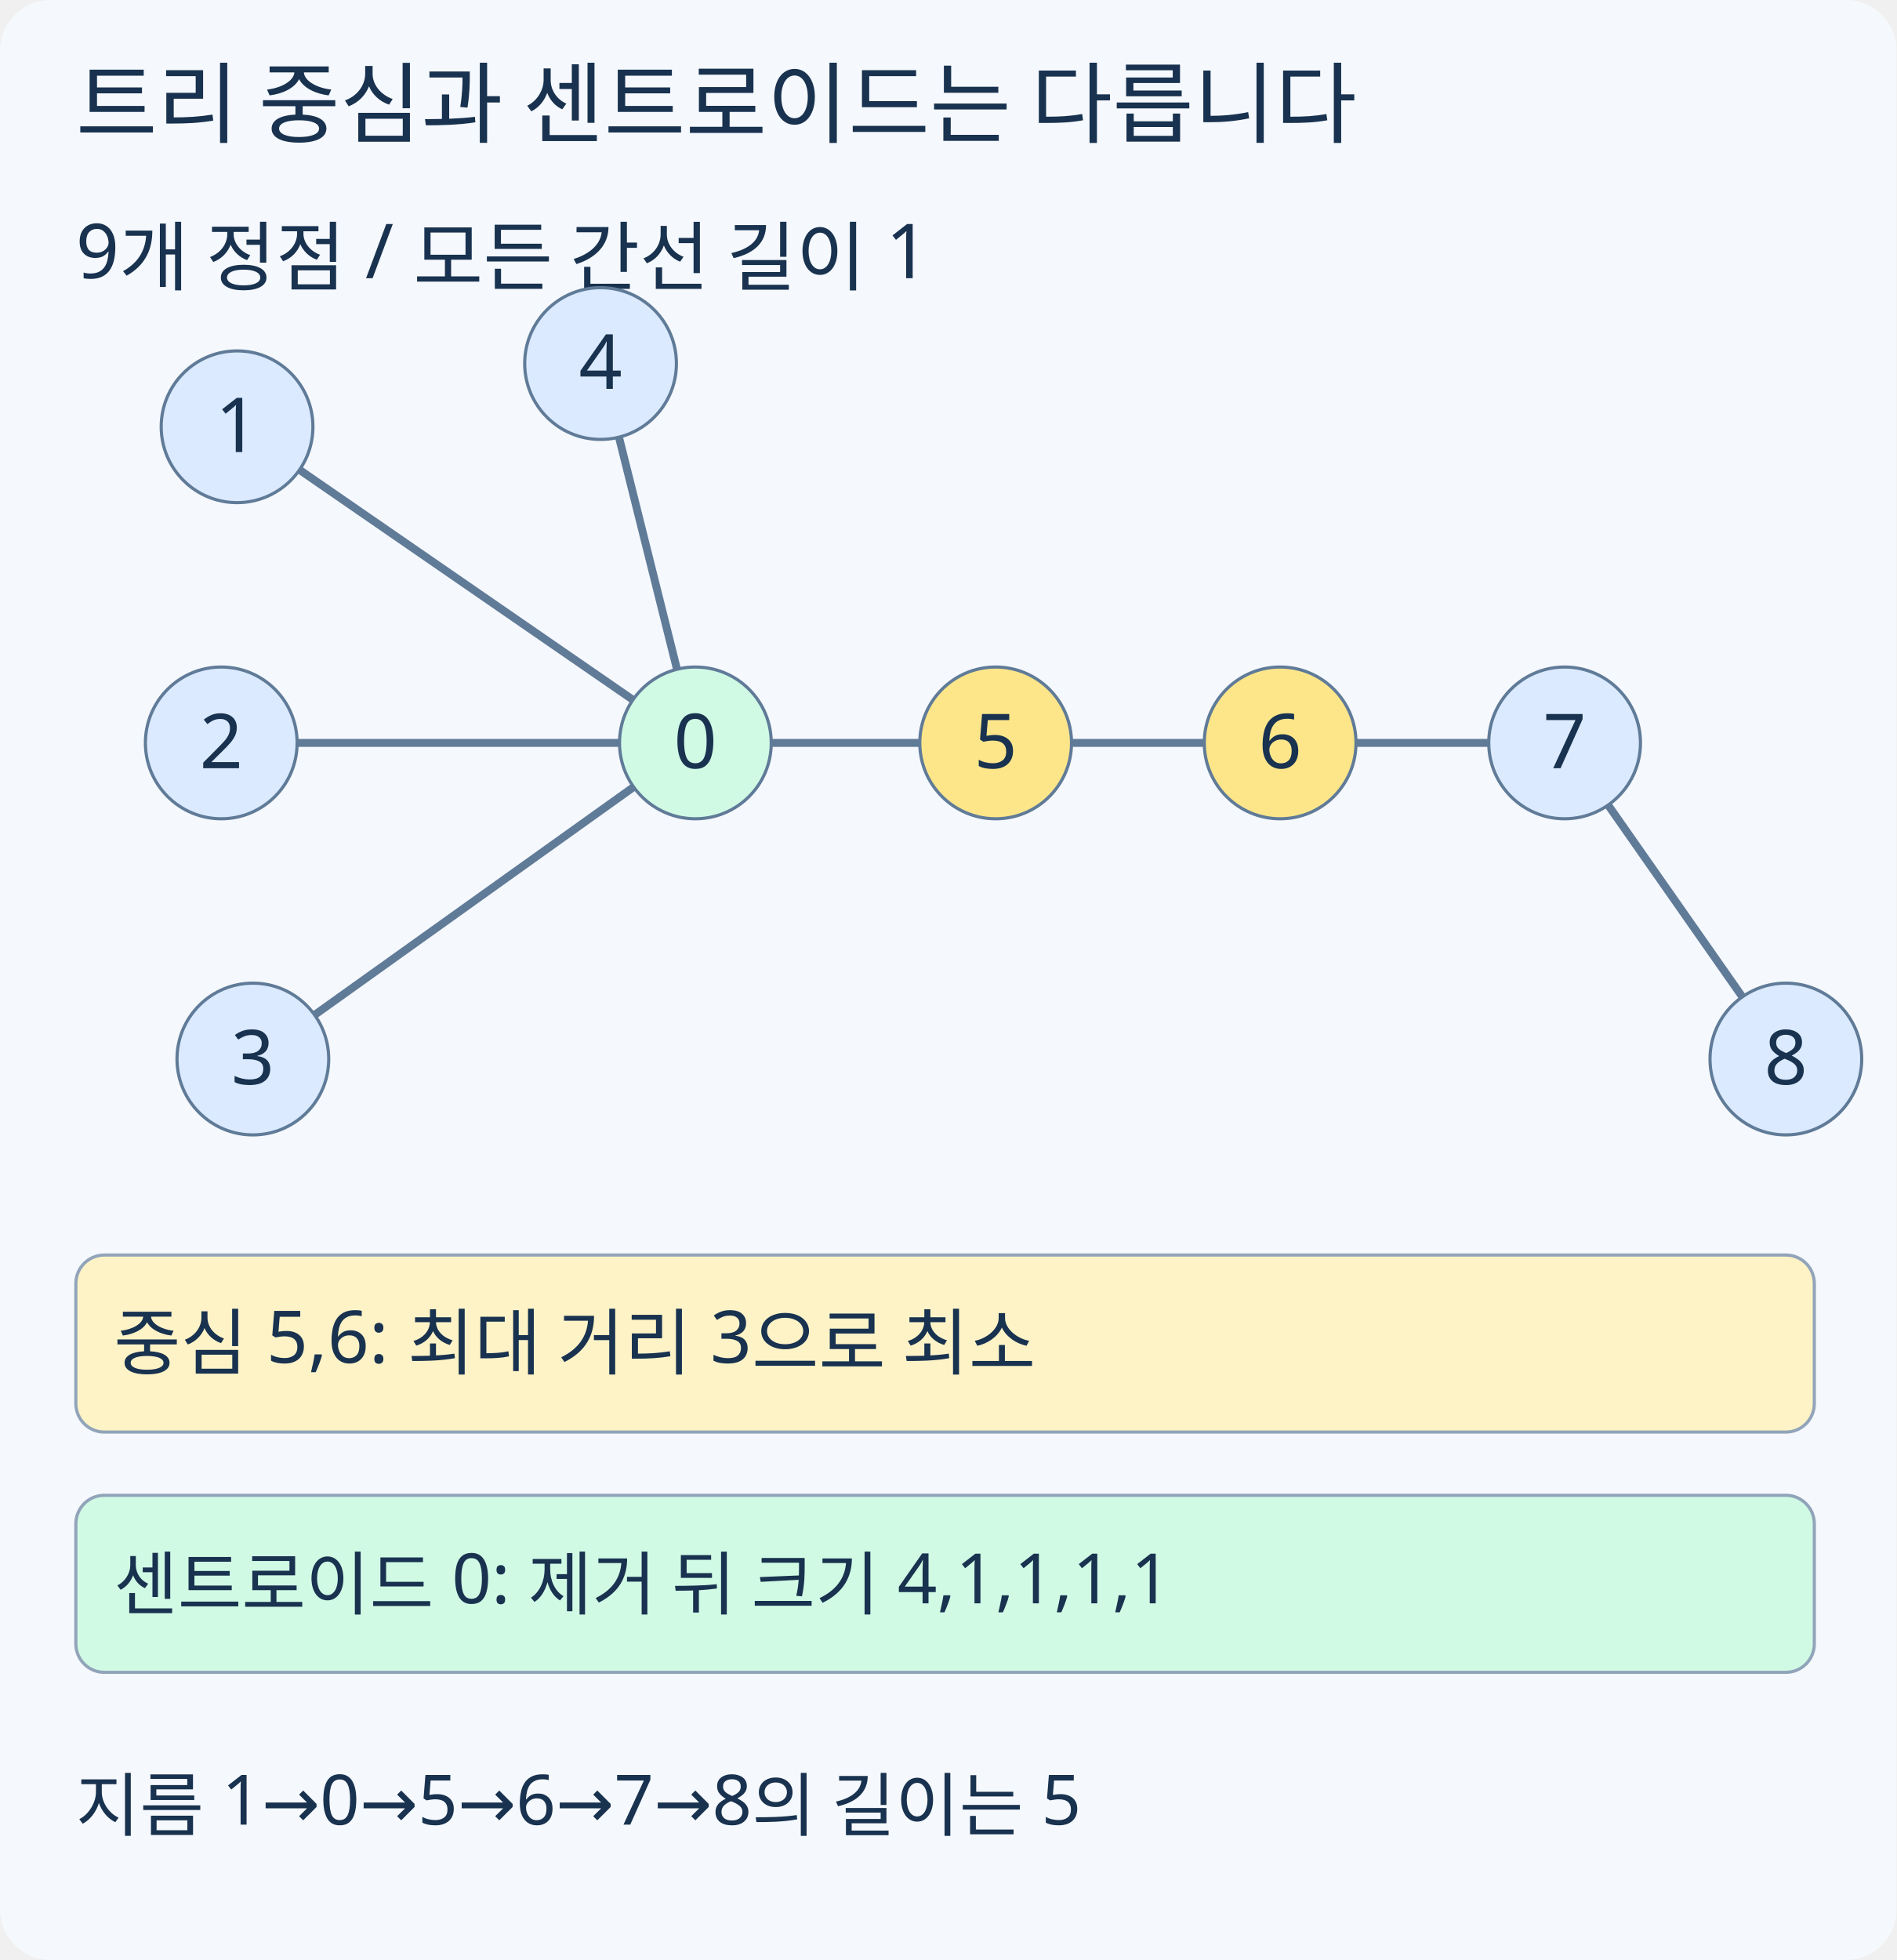
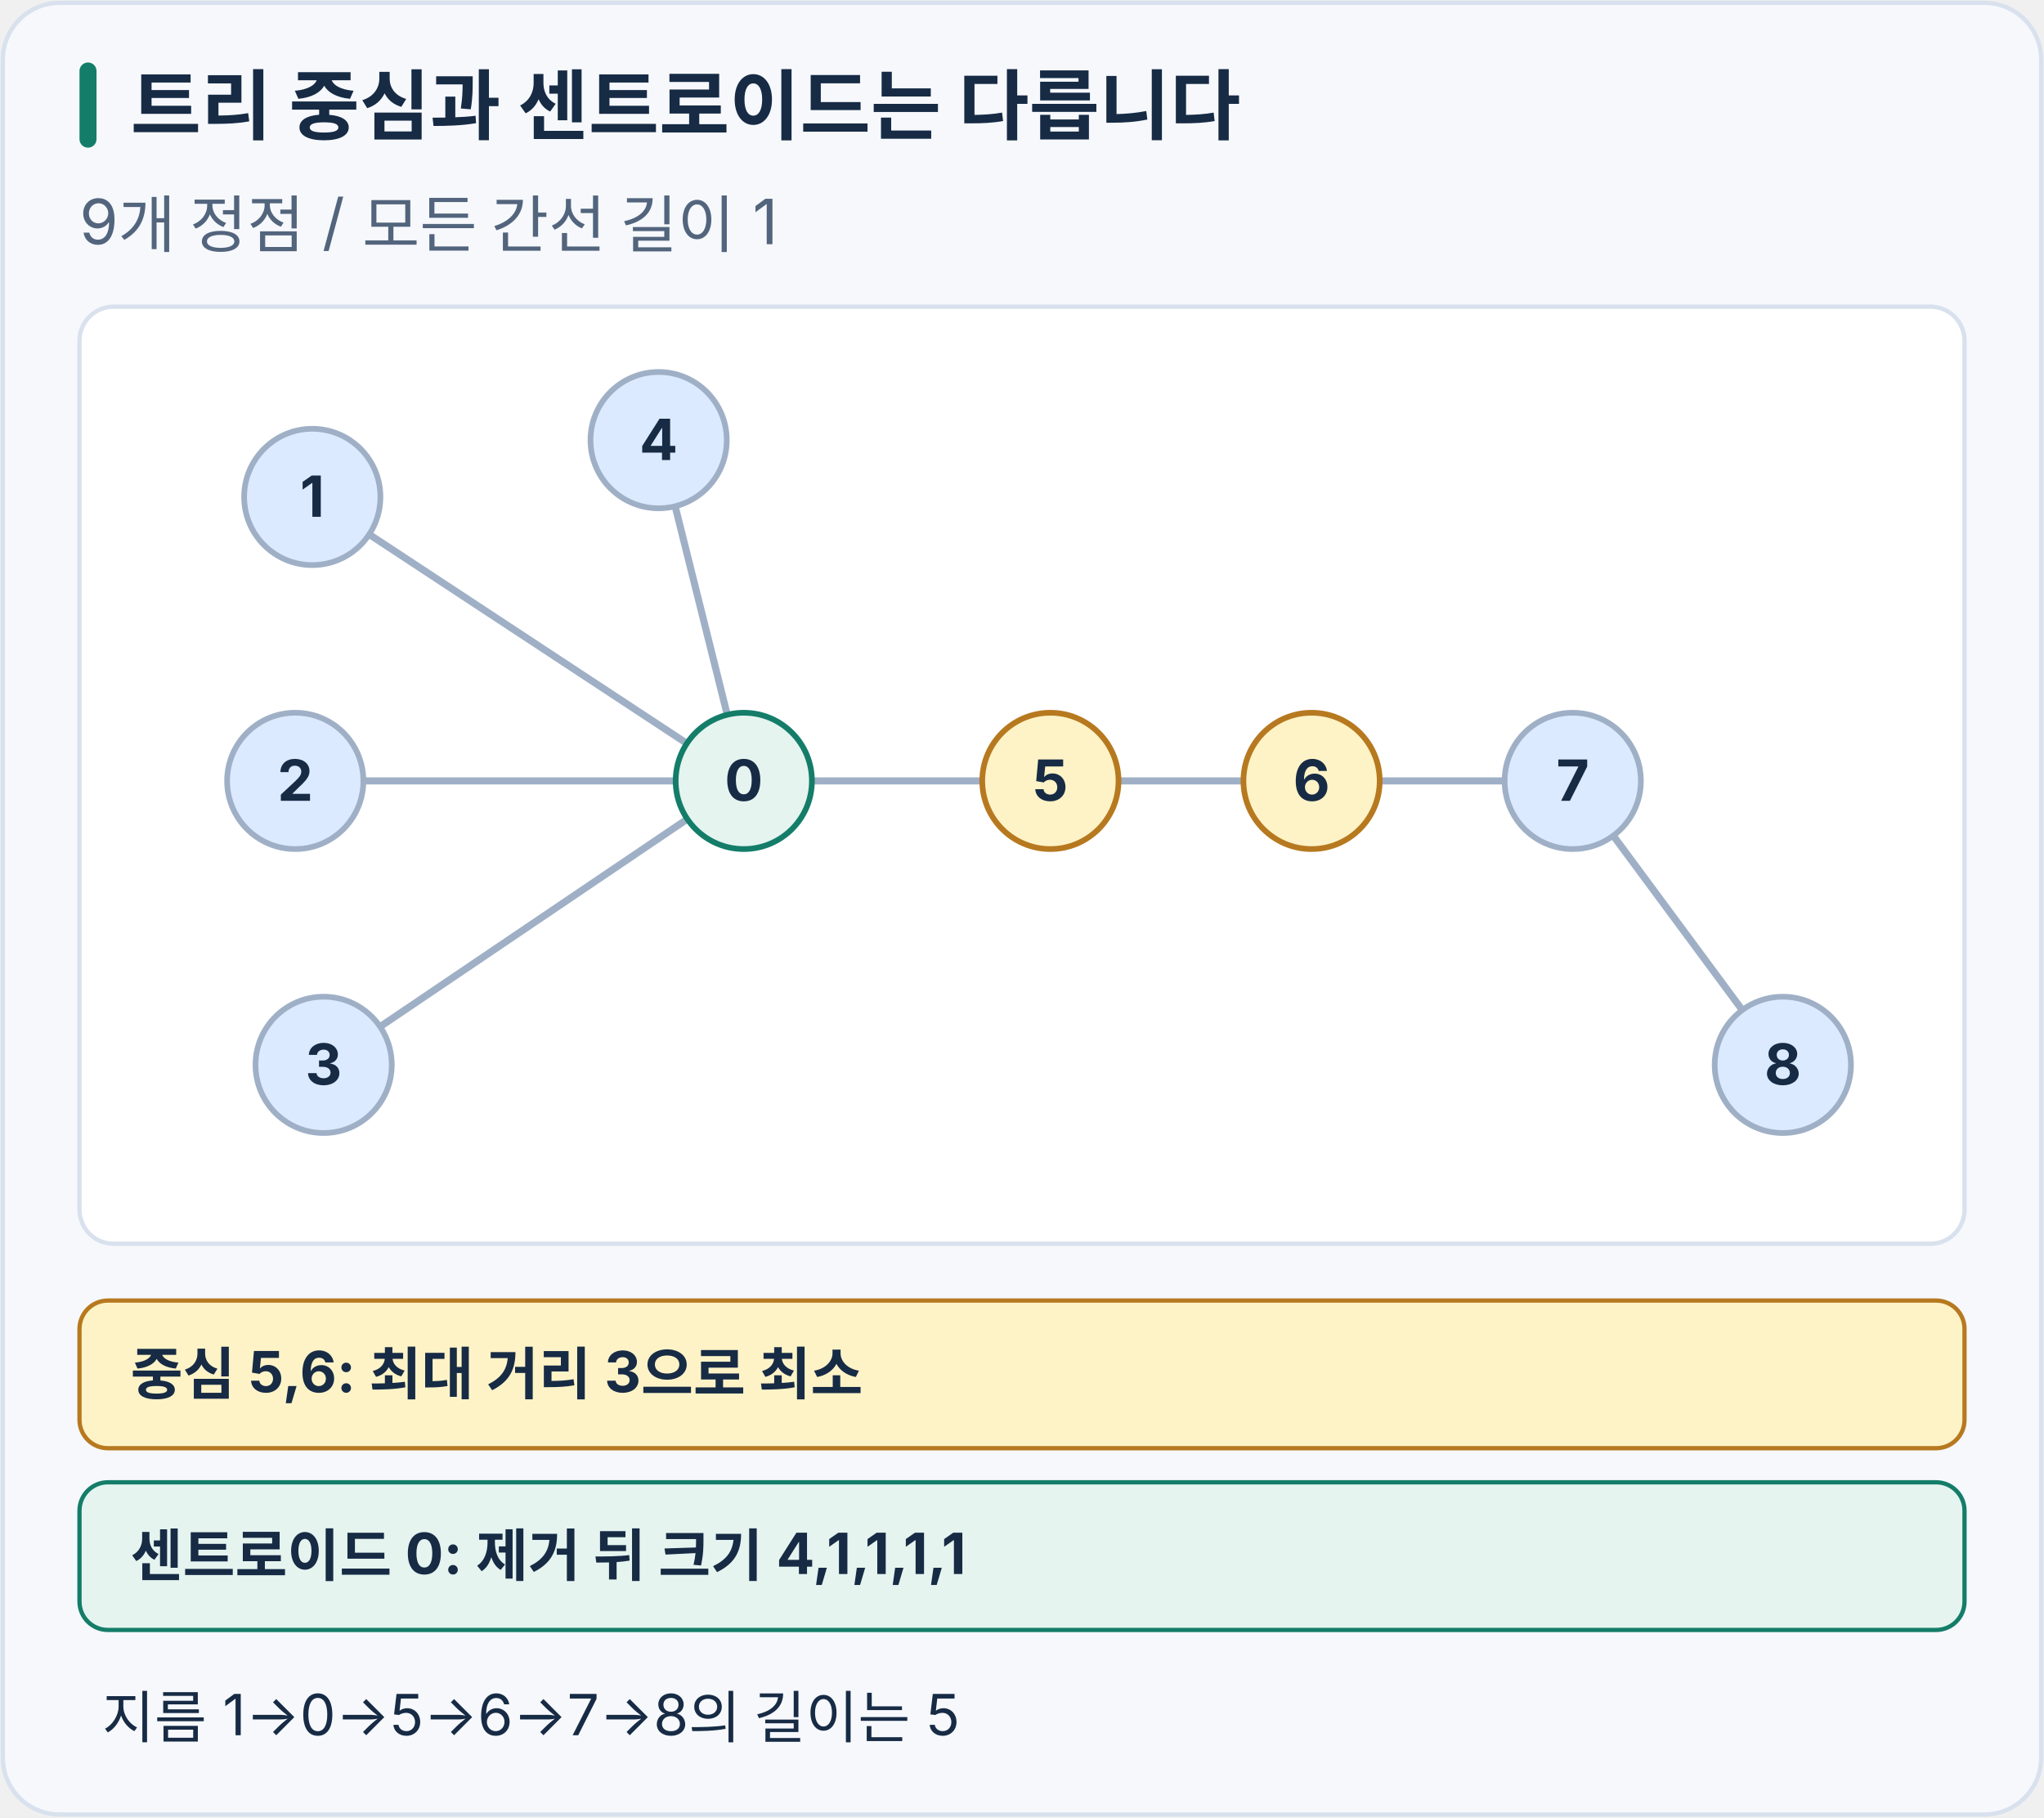
- <svg xmlns="http://www.w3.org/2000/svg" viewBox="0 0 600 620" role="img" aria-labelledby="title desc">
-   <defs>
-     <marker id="arrow" viewBox="0 0 10 10" refX="9" refY="5" markerWidth="7" markerHeight="7" orient="auto">
-       <path d="M0 0 L10 5 L0 10z" fill="#607b98" />
-     </marker>
-   </defs>
-   <style>text{font-family:system-ui,sans-serif;fill:#18324f}path,rect,circle{vector-effect:non-scaling-stroke}</style>
-   <rect width="600" height="620" rx="16" fill="#f5f8fc" />
-   <text x="24" y="43" font-size="28" fill="#18324f">트리 중심과 센트로이드는 다릅니다</text>
-   <text x="24" y="88" font-size="24" fill="#18324f">9개 정점 / 모든 간선 길이 1</text>
-   <path d="M220 235 L75 135" fill="none" stroke="#607b98" stroke-width="2.5" />
-   <path d="M220 235 L70 235" fill="none" stroke="#607b98" stroke-width="2.5" />
-   <path d="M220 235 L80 335" fill="none" stroke="#607b98" stroke-width="2.5" />
-   <path d="M220 235 L190 115" fill="none" stroke="#607b98" stroke-width="2.5" />
-   <path d="M220 235 L315 235" fill="none" stroke="#607b98" stroke-width="2.5" />
-   <path d="M315 235 L405 235" fill="none" stroke="#607b98" stroke-width="2.5" />
-   <path d="M405 235 L495 235" fill="none" stroke="#607b98" stroke-width="2.5" />
-   <path d="M495 235 L565 335" fill="none" stroke="#607b98" stroke-width="2.5" />
-   <circle cx="220" cy="235" r="24" fill="#d1fae5" stroke="#607b98" />
-   <text x="220" y="243" text-anchor="middle" font-size="24">0</text>
-   <circle cx="75" cy="135" r="24" fill="#dbeafe" stroke="#607b98" />
-   <text x="75" y="143" text-anchor="middle" font-size="24">1</text>
-   <circle cx="70" cy="235" r="24" fill="#dbeafe" stroke="#607b98" />
-   <text x="70" y="243" text-anchor="middle" font-size="24">2</text>
-   <circle cx="80" cy="335" r="24" fill="#dbeafe" stroke="#607b98" />
-   <text x="80" y="343" text-anchor="middle" font-size="24">3</text>
-   <circle cx="190" cy="115" r="24" fill="#dbeafe" stroke="#607b98" />
-   <text x="190" y="123" text-anchor="middle" font-size="24">4</text>
-   <circle cx="315" cy="235" r="24" fill="#fde68a" stroke="#607b98" />
-   <text x="315" y="243" text-anchor="middle" font-size="24">5</text>
-   <circle cx="405" cy="235" r="24" fill="#fde68a" stroke="#607b98" />
-   <text x="405" y="243" text-anchor="middle" font-size="24">6</text>
-   <circle cx="495" cy="235" r="24" fill="#dbeafe" stroke="#607b98" />
-   <text x="495" y="243" text-anchor="middle" font-size="24">7</text>
-   <circle cx="565" cy="335" r="24" fill="#dbeafe" stroke="#607b98" />
-   <text x="565" y="343" text-anchor="middle" font-size="24">8</text>
-   <rect x="24" y="397" width="550" height="56" rx="9" fill="#fef3c7" stroke="#91a4b9" />
-   <text x="36" y="433.0" font-size="23" fill="#18324f">중심 5,6: 최대 거리 3으로 최소</text>
-   <rect x="24" y="473" width="550" height="56" rx="9" fill="#d1fae5" stroke="#91a4b9" />
-   <text x="36" y="509.0" font-size="22" fill="#18324f">센트로이드 0: 제거 뒤 크기 4,1,1,1,1</text>
-   <text x="24" y="579" font-size="22" fill="#18324f">지름 1→0→5→6→7→8의 길이는 5</text>
+ <svg xmlns="http://www.w3.org/2000/svg" viewBox="0 0 720 640" role="img" aria-labelledby="title desc">
+   <style>text{font-family:-apple-system,BlinkMacSystemFont,"Apple SD Gothic Neo","Noto Sans KR",sans-serif}</style>
+   <rect x="1" y="1" width="718" height="638" rx="20" fill="#f6f8fc" stroke="#d8e1ed" stroke-width="1.5" />
+   <rect x="28" y="22" width="6" height="30" rx="3" fill="#147d69" />
+   <text x="46" y="47" font-size="27" fill="#172b45" font-weight="750">트리 중심과 센트로이드는 다릅니다</text>
+   <text x="28" y="86" font-size="22" fill="#53657d" font-weight="400">9개 정점 / 모든 간선 길이 1</text>
+   <rect x="28" y="108" width="664" height="330" rx="12" fill="#fff" stroke="#d8e1ed" stroke-width="1.5" />
+   <line x1="262" y1="275" x2="110" y2="175" stroke="#9fb0c6" stroke-width="2.5" stroke-linecap="round" />
+   <line x1="262" y1="275" x2="104" y2="275" stroke="#9fb0c6" stroke-width="2.5" stroke-linecap="round" />
+   <line x1="262" y1="275" x2="114" y2="375" stroke="#9fb0c6" stroke-width="2.5" stroke-linecap="round" />
+   <line x1="262" y1="275" x2="232" y2="155" stroke="#9fb0c6" stroke-width="2.5" stroke-linecap="round" />
+   <line x1="262" y1="275" x2="370" y2="275" stroke="#9fb0c6" stroke-width="2.5" stroke-linecap="round" />
+   <line x1="370" y1="275" x2="462" y2="275" stroke="#9fb0c6" stroke-width="2.5" stroke-linecap="round" />
+   <line x1="462" y1="275" x2="554" y2="275" stroke="#9fb0c6" stroke-width="2.5" stroke-linecap="round" />
+   <line x1="554" y1="275" x2="628" y2="375" stroke="#9fb0c6" stroke-width="2.5" stroke-linecap="round" />
+   <circle cx="262" cy="275" r="24" fill="#e5f4ef" stroke="#147d69" stroke-width="2" />
+   <text x="262" y="282" font-size="20" fill="#172b45" font-weight="700" text-anchor="middle">0</text>
+   <circle cx="110" cy="175" r="24" fill="#dbeafe" stroke="#9fb0c6" stroke-width="2" />
+   <text x="110" y="182" font-size="20" fill="#172b45" font-weight="700" text-anchor="middle">1</text>
+   <circle cx="104" cy="275" r="24" fill="#dbeafe" stroke="#9fb0c6" stroke-width="2" />
+   <text x="104" y="282" font-size="20" fill="#172b45" font-weight="700" text-anchor="middle">2</text>
+   <circle cx="114" cy="375" r="24" fill="#dbeafe" stroke="#9fb0c6" stroke-width="2" />
+   <text x="114" y="382" font-size="20" fill="#172b45" font-weight="700" text-anchor="middle">3</text>
+   <circle cx="232" cy="155" r="24" fill="#dbeafe" stroke="#9fb0c6" stroke-width="2" />
+   <text x="232" y="162" font-size="20" fill="#172b45" font-weight="700" text-anchor="middle">4</text>
+   <circle cx="370" cy="275" r="24" fill="#fef3c7" stroke="#b7791f" stroke-width="2" />
+   <text x="370" y="282" font-size="20" fill="#172b45" font-weight="700" text-anchor="middle">5</text>
+   <circle cx="462" cy="275" r="24" fill="#fef3c7" stroke="#b7791f" stroke-width="2" />
+   <text x="462" y="282" font-size="20" fill="#172b45" font-weight="700" text-anchor="middle">6</text>
+   <circle cx="554" cy="275" r="24" fill="#dbeafe" stroke="#9fb0c6" stroke-width="2" />
+   <text x="554" y="282" font-size="20" fill="#172b45" font-weight="700" text-anchor="middle">7</text>
+   <circle cx="628" cy="375" r="24" fill="#dbeafe" stroke="#9fb0c6" stroke-width="2" />
+   <text x="628" y="382" font-size="20" fill="#172b45" font-weight="700" text-anchor="middle">8</text>
+   <rect x="28" y="458" width="664" height="52" rx="10" fill="#fef3c7" stroke="#b7791f" stroke-width="1.5" />
+   <text x="46" y="491" font-size="20" fill="#172b45" font-weight="700">중심 5,6: 최대 거리 3으로 최소</text>
+   <rect x="28" y="522" width="664" height="52" rx="10" fill="#e5f4ef" stroke="#147d69" stroke-width="1.5" />
+   <text x="46" y="555" font-size="20" fill="#172b45" font-weight="700">센트로이드 0: 제거 뒤 크기 4,1,1,1,1</text>
+   <text x="36" y="612" font-size="20" fill="#172b45">지름 1→0→5→6→7→8의 길이는 5</text>
</svg>
